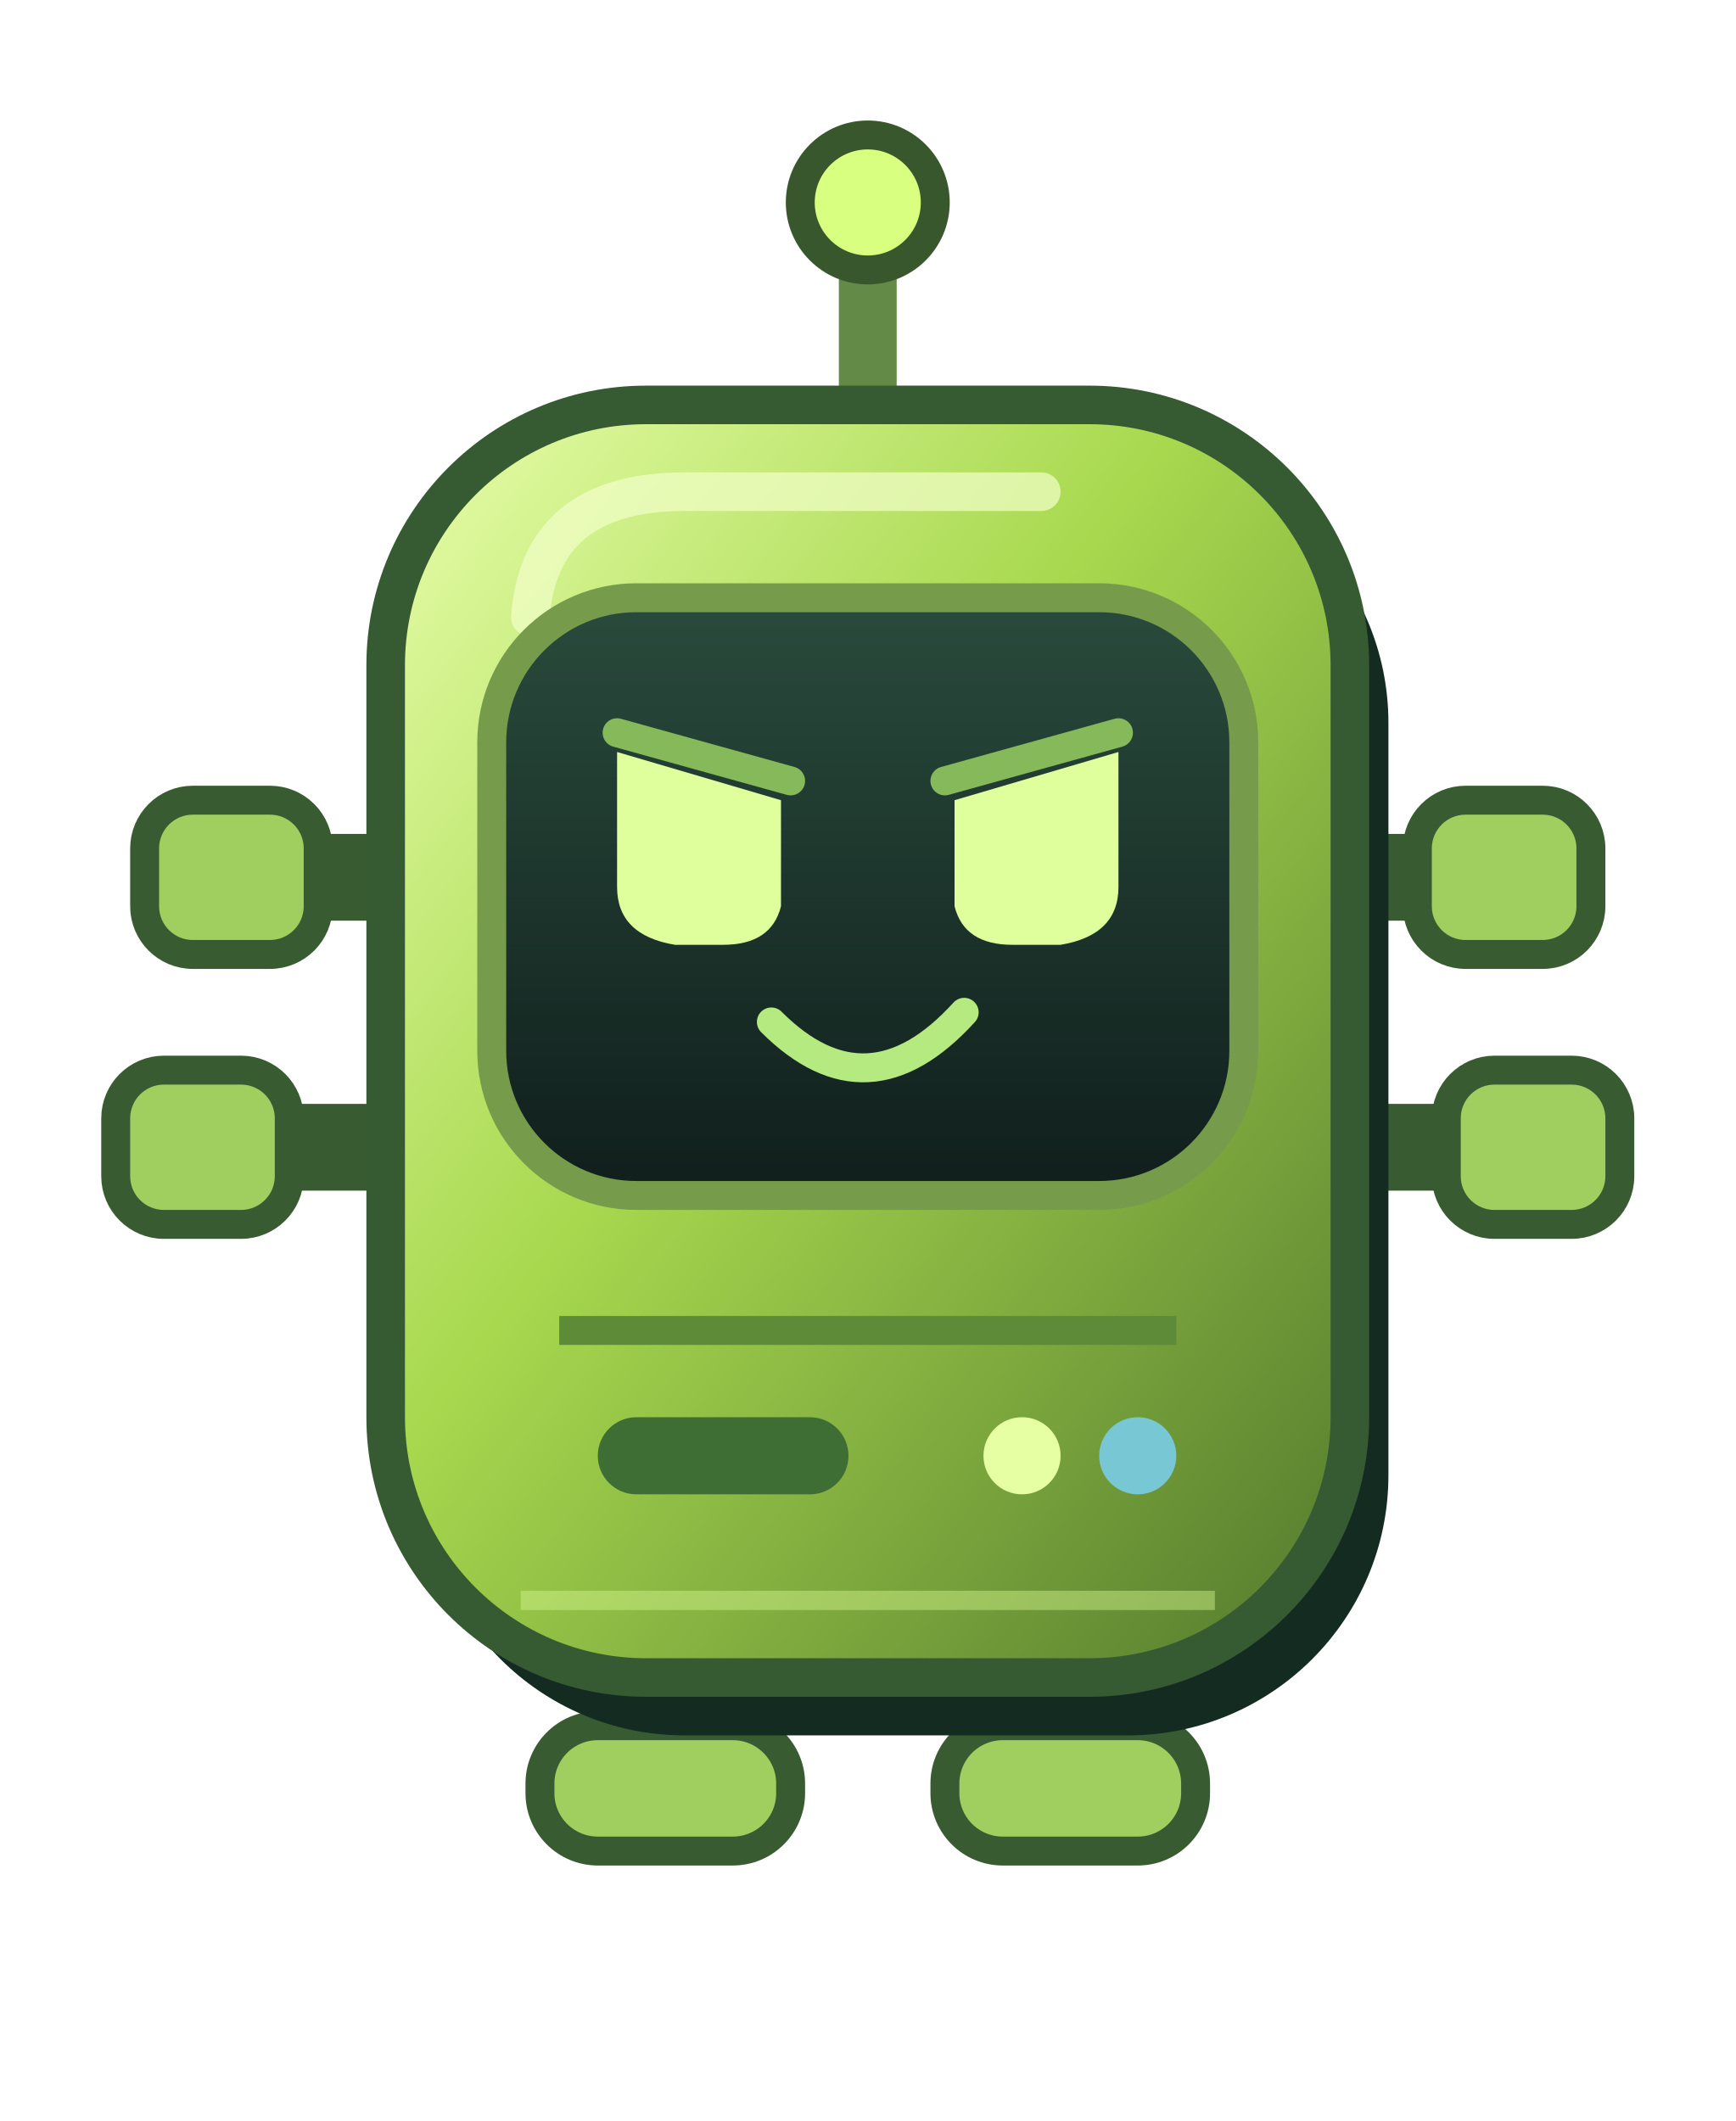
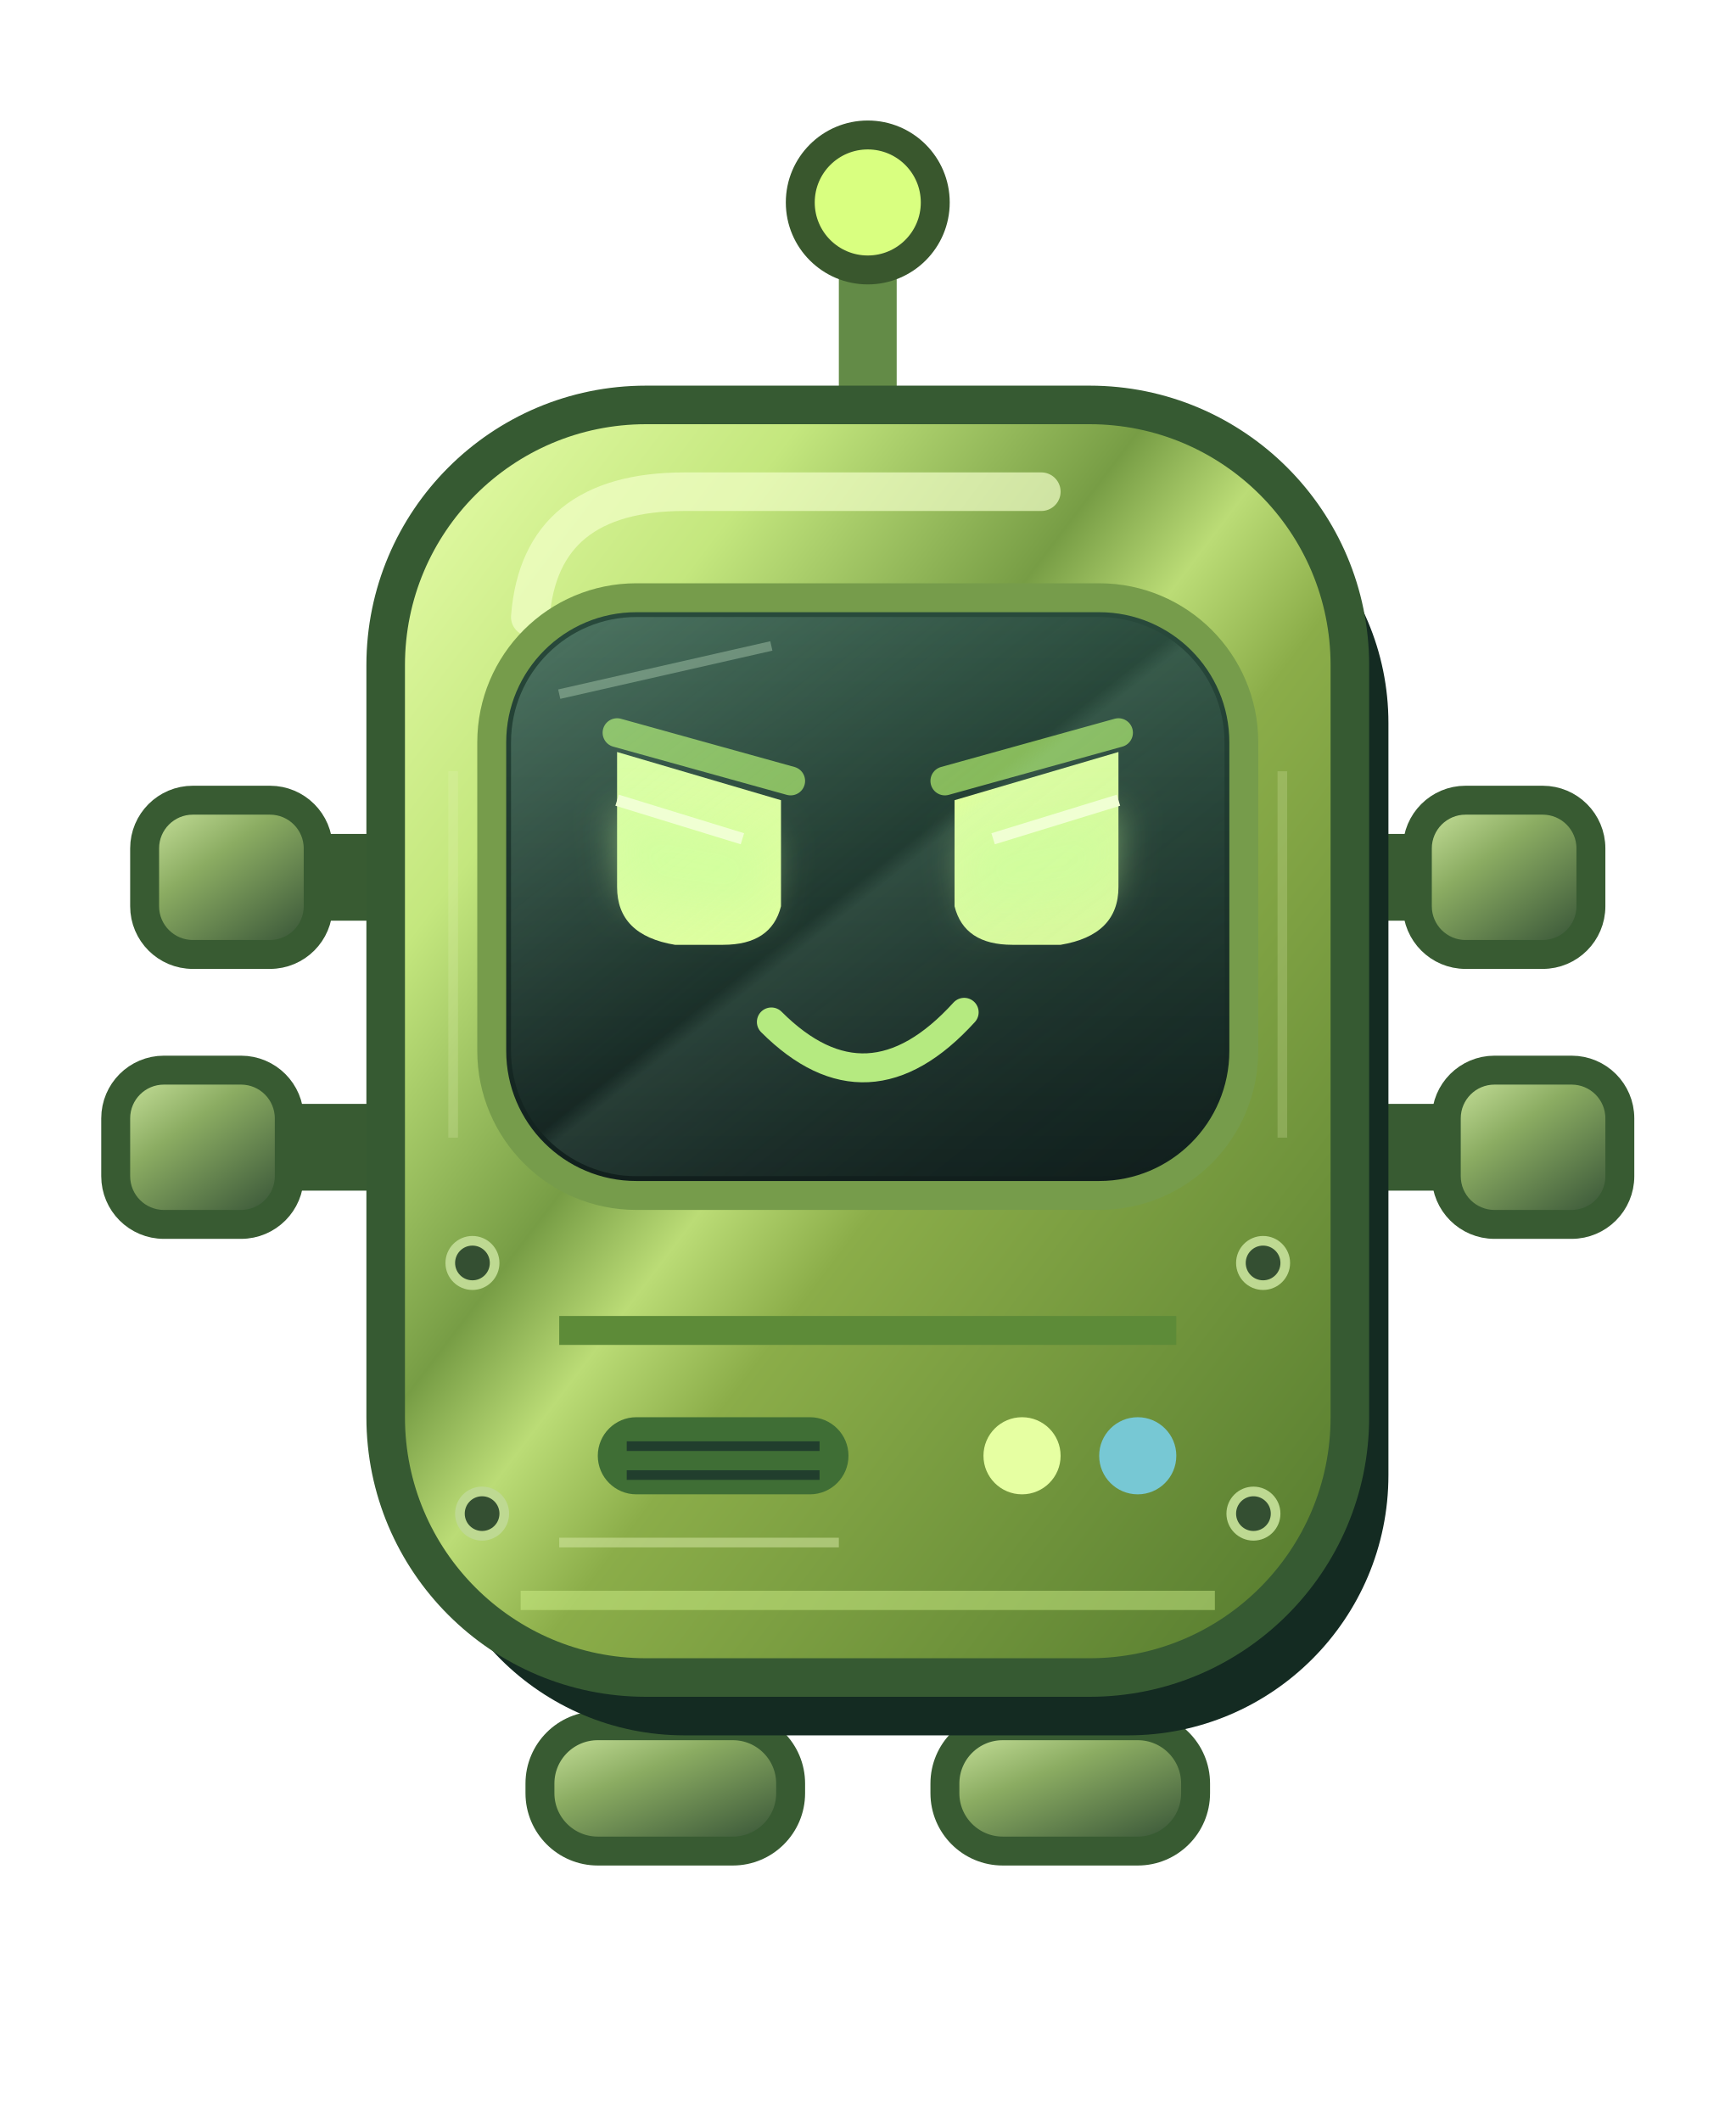
<svg xmlns="http://www.w3.org/2000/svg" viewBox="0 0 180 220">
  <defs>
    <linearGradient id="body" x1="0" y1="0" x2="1" y2="1">
      <stop stop-color="#e9ffad" />
-       <stop offset=".42" stop-color="#a7d84e" />
+       <stop offset=".22" stop-color="#c4e77e" />
+       <stop offset=".4" stop-color="#779d45" />
+       <stop offset=".48" stop-color="#bbdc76" />
+       <stop offset=".57" stop-color="#8bad49" />
      <stop offset="1" stop-color="#52782d" />
    </linearGradient>
    <linearGradient id="screen" x1="0" y1="0" x2="0" y2="1">
      <stop stop-color="#294b3c" />
      <stop offset="1" stop-color="#101e1c" />
    </linearGradient>
+     <linearGradient id="glass" x1="0" y1="0" x2="1" y2="1">
+       <stop stop-color="#c3ffdf" stop-opacity=".25" />
+       <stop offset=".48" stop-color="#b1edcd" stop-opacity=".02" />
+       <stop offset=".5" stop-color="#b1edcd" stop-opacity=".12" />
+       <stop offset="1" stop-color="#1c3530" stop-opacity="0" />
+     </linearGradient>
+     <linearGradient id="limb" x1="0" y1="0" x2=".8" y2="1">
+       <stop stop-color="#d1eaa4" />
+       <stop offset=".42" stop-color="#8bac62" />
+       <stop offset="1" stop-color="#3a5739" />
+     </linearGradient>
+     <filter id="light" x="-60%" y="-100%" width="220%" height="300%">
+       <feGaussianBlur stdDeviation="2" />
+     </filter>
  </defs>
  <path d="M90 42V25" stroke="#638b47" stroke-width="6" stroke-linecap="round" />
  <circle cx="90" cy="21" r="7" fill="#d9ff80" stroke="#39572d" stroke-width="3" />
  <g stroke="#385b32" stroke-width="9" stroke-linecap="round">
    <path d="M45 91H28 M45 119H25 M135 91h17 M135 119h20" />
    <path d="M69 166v18 M111 166v18" />
  </g>
-   <g fill="#a0cf60" stroke="#385b32" stroke-width="3">
+   <g fill="url(#limb)" stroke="#385b32" stroke-width="3">
    <rect x="15" y="83" width="18" height="16" rx="5" />
    <rect x="12" y="111" width="18" height="16" rx="5" />
    <rect x="147" y="83" width="18" height="16" rx="5" />
    <rect x="150" y="111" width="18" height="16" rx="5" />
    <rect x="56" y="179" width="26" height="13" rx="6" />
    <rect x="98" y="179" width="26" height="13" rx="6" />
  </g>
  <rect x="40" y="42" width="100" height="132" rx="27" fill="#142b22" transform="translate(4 6)" />
  <rect x="40" y="42" width="100" height="132" rx="27" fill="url(#body)" stroke="#365a32" stroke-width="4" />
  <path d="M55 64Q56 51 71 51H108" fill="none" stroke="#f2ffc9" stroke-width="4" stroke-linecap="round" opacity=".7" />
  <rect x="51" y="62" width="78" height="62" rx="15" fill="url(#screen)" stroke="#769c4b" stroke-width="3" />
  <path d="M64 78 81 83 81 94 Q80 98 75 98 L70 98 Q64 97 64 92Z M116 78 99 83 99 94 Q100 98 105 98 L110 98 Q116 97 116 92Z" fill="#dfff9d" />
  <path d="M64 76 82 81 M116 76 98 81" fill="none" stroke="#86b959" stroke-width="3" stroke-linecap="round" />
+   <rect x="53" y="64" width="74" height="58" rx="13" fill="url(#glass)" />
+   <path d="M64 84 80 87 79 95 65 93 M116 84 100 87 101 95 115 93" fill="#ccff9c" filter="url(#light)" opacity=".55" />
+   <path d="M64 83 77 87 M116 83 103 87" stroke="#f0ffd3" stroke-width="1.2" />
+   <path d="M58 72 80 67" stroke="#e0ffde" stroke-opacity=".3" />
  <path d="M80 106q10 10 20 -1" fill="none" stroke="#b5ea80" stroke-width="3" stroke-linecap="round" />
  <path d="M58 138h64" stroke="#5d8b38" stroke-width="3" />
  <rect x="62" y="147" width="26" height="8" rx="4" fill="#3f6e35" />
  <circle cx="106" cy="151" r="4" fill="#e6ffa2" />
  <circle cx="118" cy="151" r="4" fill="#77c8d4" />
  <path d="M54 166h72" stroke="#d4f68d" stroke-width="2" opacity=".45" />
+   <g fill="#344f32" stroke="#bed992" stroke-width="1">
+     <circle cx="49" cy="131" r="2.3" />
+     <circle cx="131" cy="131" r="2.3" />
+     <circle cx="50" cy="157" r="2.3" />
+     <circle cx="130" cy="157" r="2.3" />
+   </g>
+   <path d="M47 80v38m86-38v38" stroke="#e5f4b9" stroke-opacity=".22" />
+   <path d="M65 150h20m-20 3h20" stroke="#213e2d" stroke-width="1" />
+   <path d="M58 160h29" stroke="#daeca9" stroke-width="1" opacity=".5" />
</svg>
